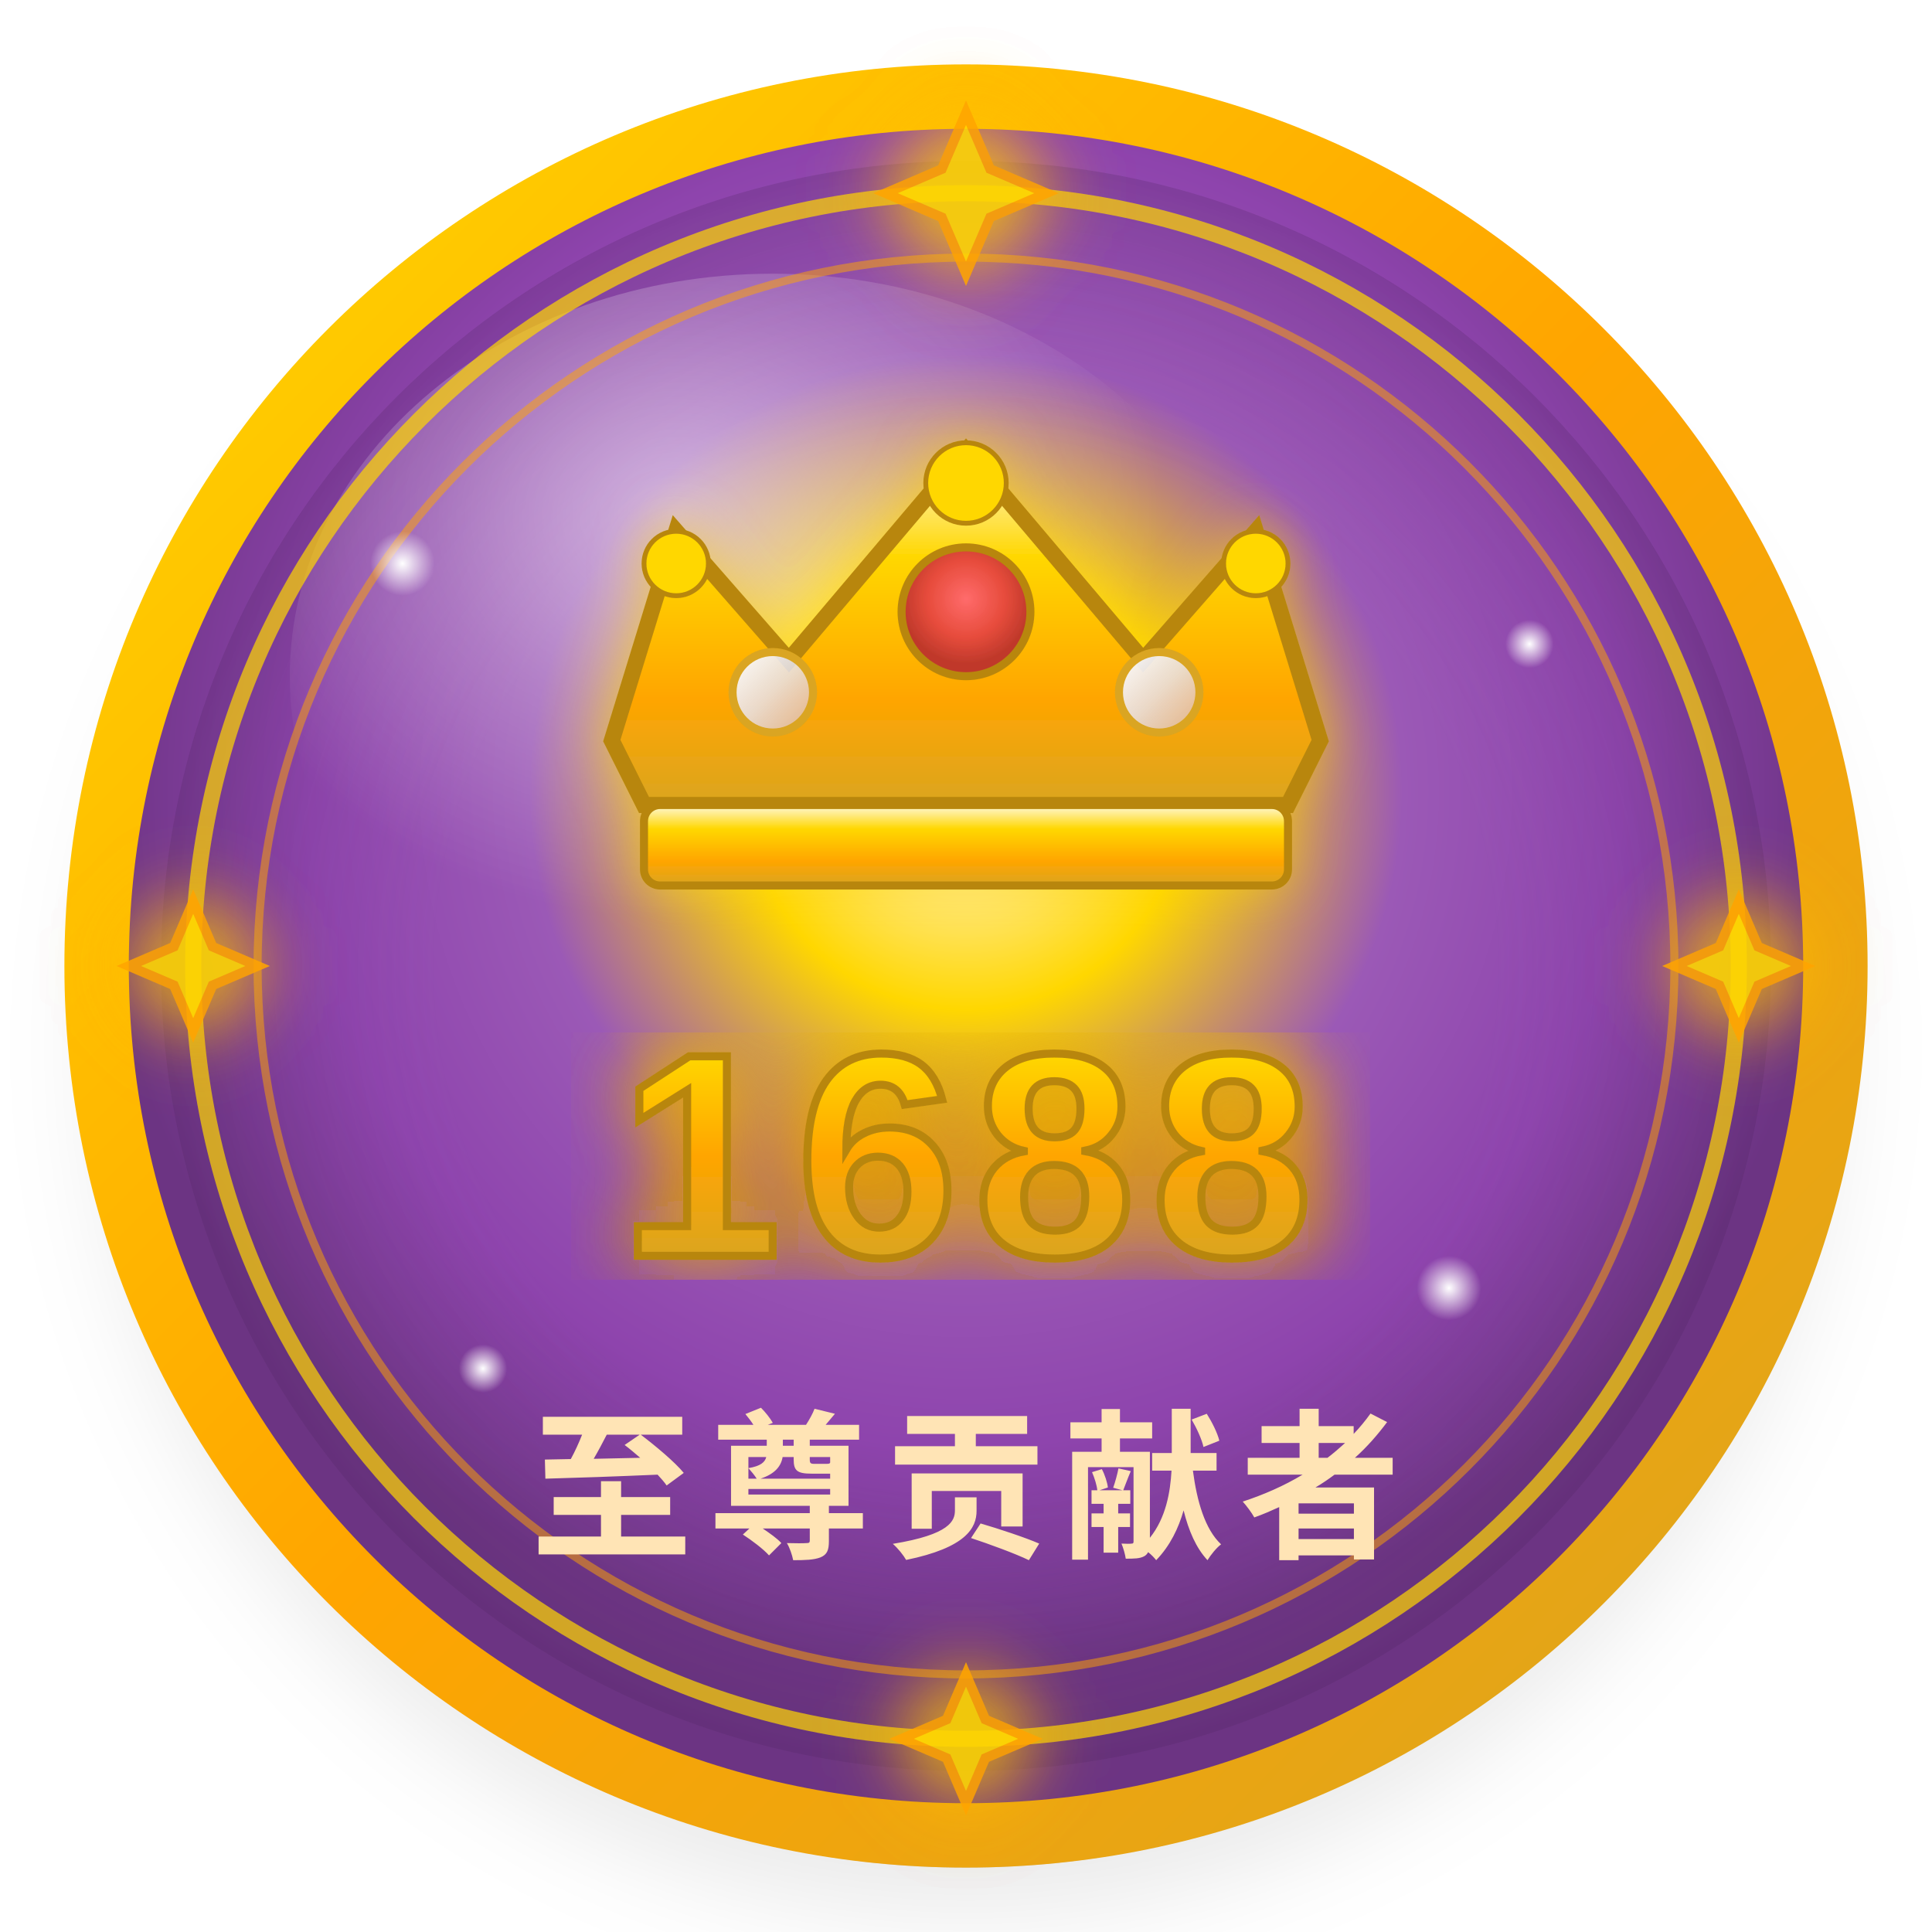
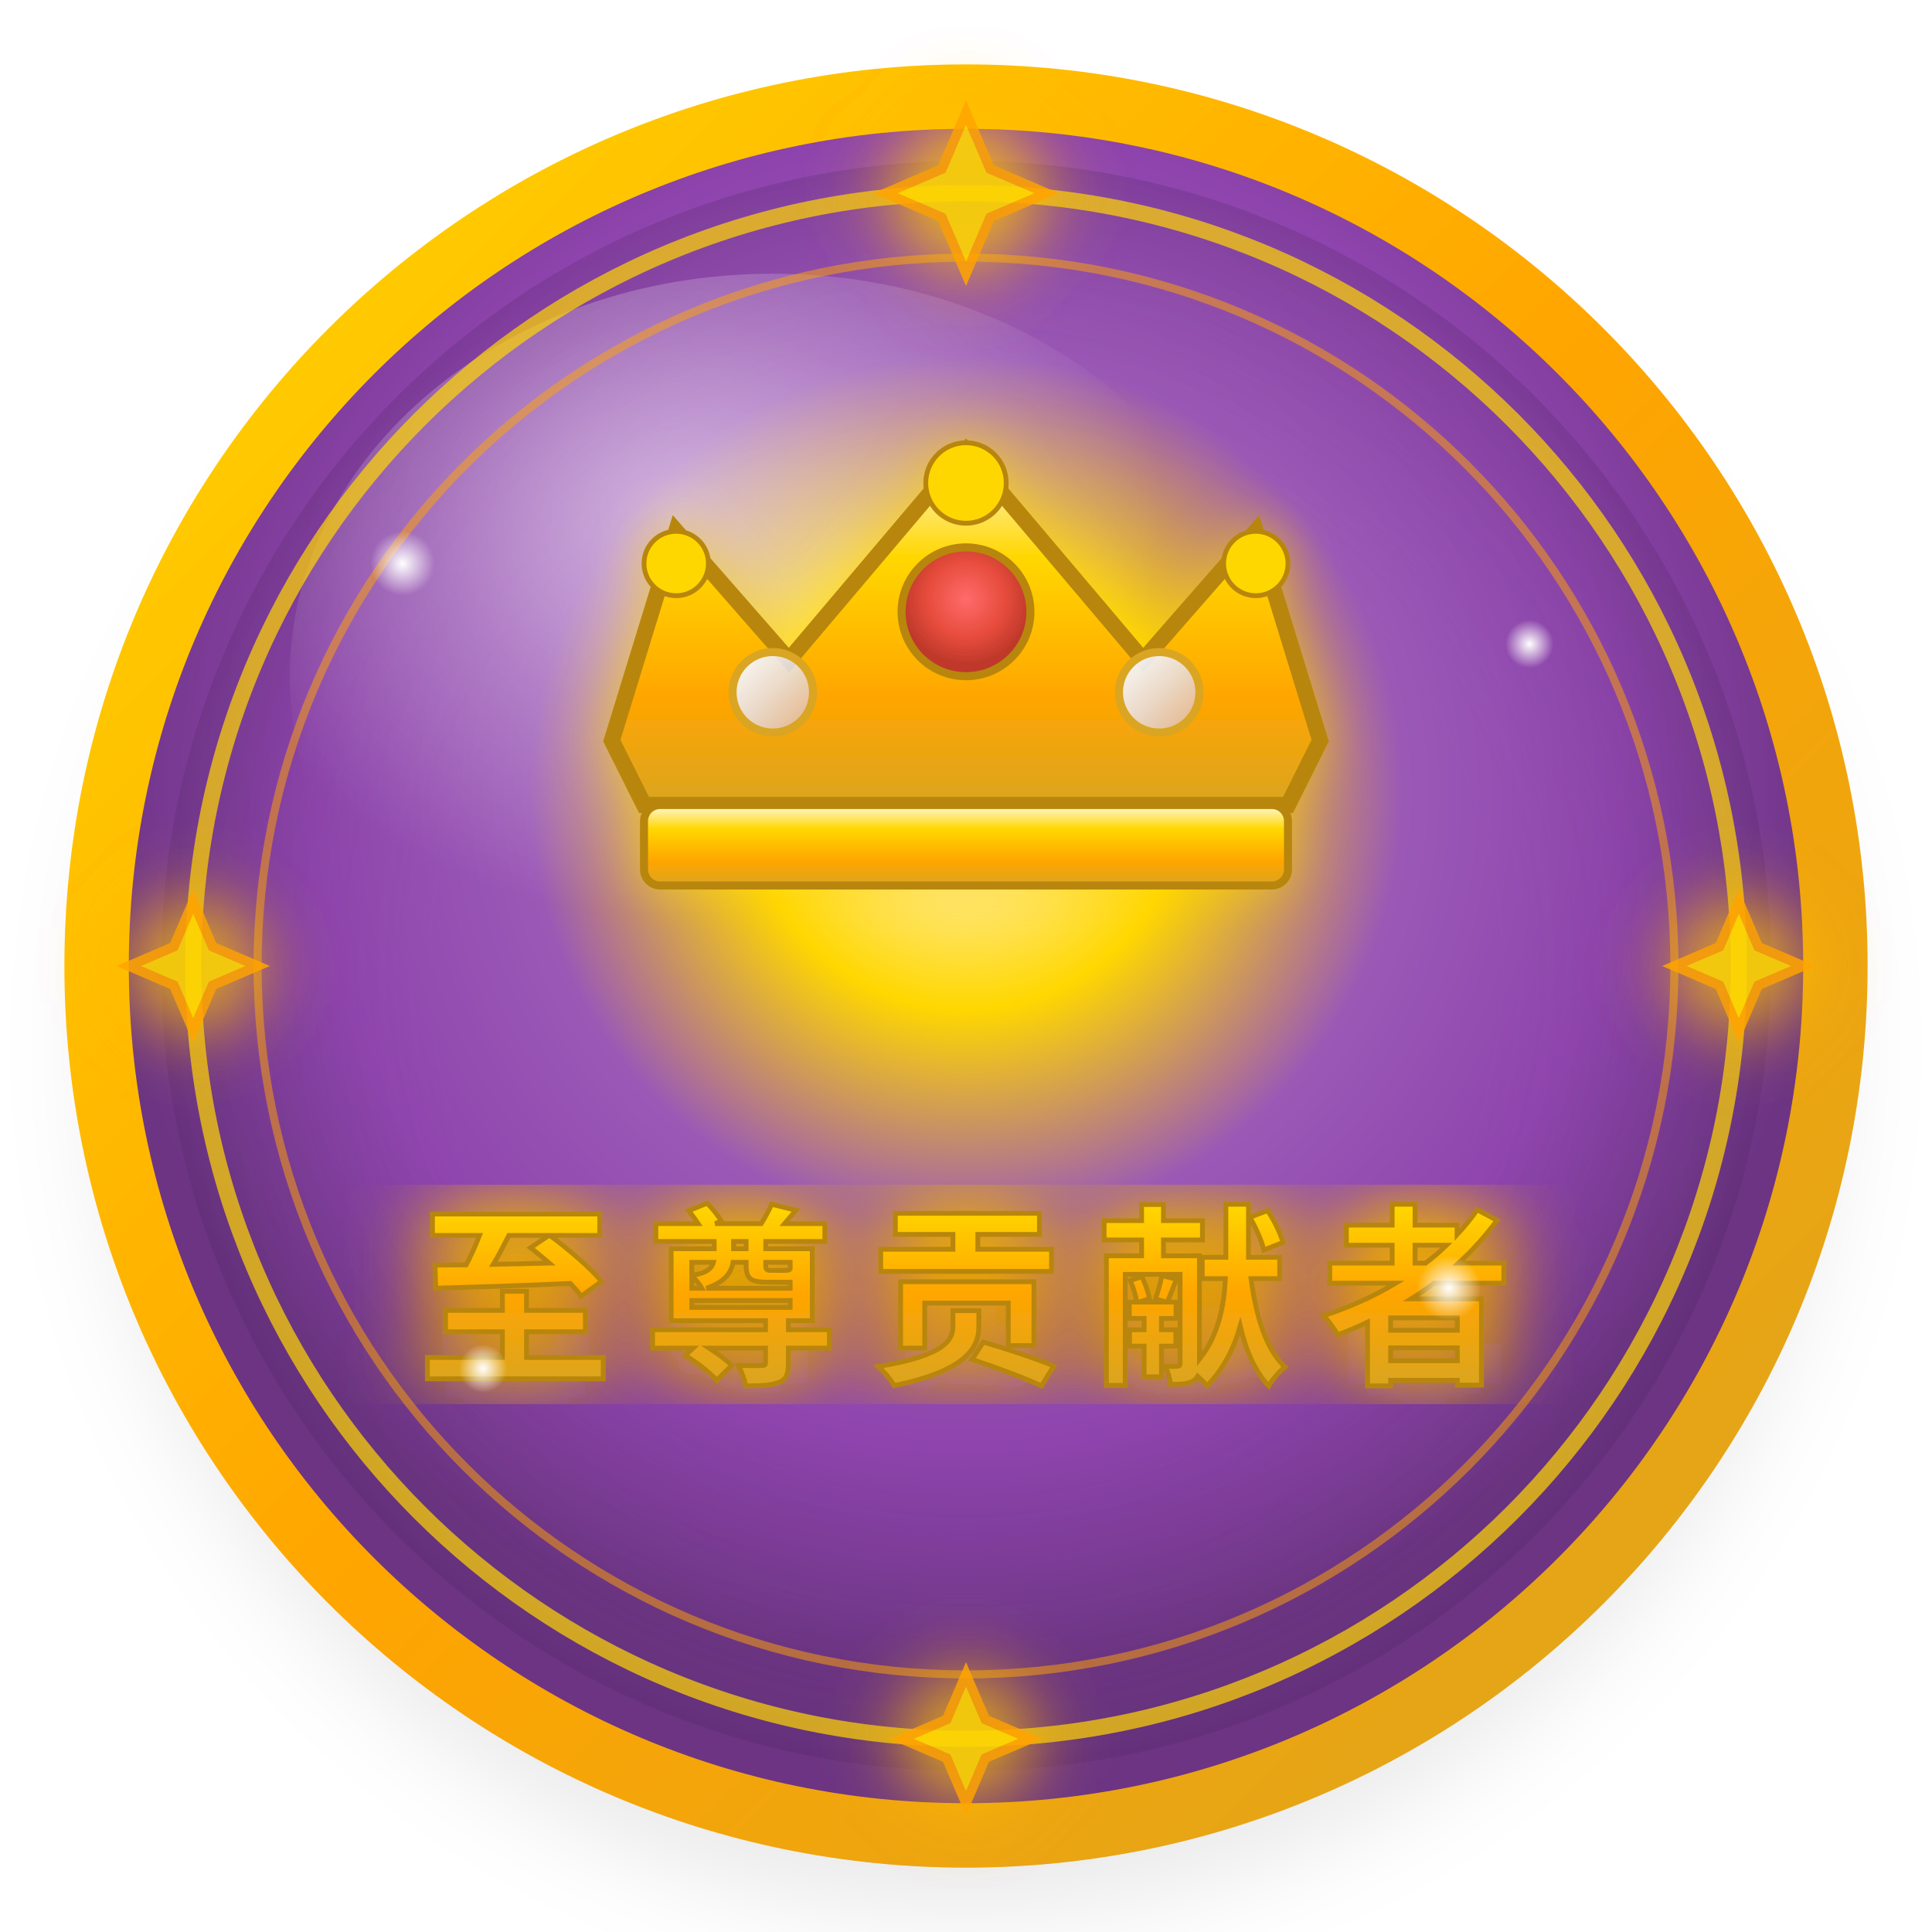
<svg xmlns="http://www.w3.org/2000/svg" width="120" height="120" viewBox="0 0 120 120">
  <defs>
    <radialGradient id="royalGradient" cx="50%" cy="40%">
      <stop offset="0%" style="stop-color:#FFF4E6;stop-opacity:1" />
      <stop offset="25%" style="stop-color:#FFD700;stop-opacity:1" />
      <stop offset="50%" style="stop-color:#9B59B6;stop-opacity:1" />
      <stop offset="75%" style="stop-color:#8E44AD;stop-opacity:1" />
      <stop offset="100%" style="stop-color:#6C3483;stop-opacity:1" />
    </radialGradient>
    <linearGradient id="borderGradient" x1="0%" y1="0%" x2="100%" y2="100%">
      <stop offset="0%" style="stop-color:#FFD700;stop-opacity:1" />
      <stop offset="50%" style="stop-color:#FFA500;stop-opacity:1" />
      <stop offset="100%" style="stop-color:#DAA520;stop-opacity:1" />
    </linearGradient>
    <linearGradient id="diamondShine" x1="0%" y1="0%" x2="100%" y2="100%">
      <stop offset="0%" style="stop-color:#FFFFFF;stop-opacity:1" />
      <stop offset="50%" style="stop-color:#E6E6FA;stop-opacity:0.8" />
      <stop offset="100%" style="stop-color:#D8BFD8;stop-opacity:0.6" />
    </linearGradient>
    <radialGradient id="highlight" cx="40%" cy="30%">
      <stop offset="0%" style="stop-color:#FFFFFF;stop-opacity:0.9" />
      <stop offset="50%" style="stop-color:#FFFFFF;stop-opacity:0.4" />
      <stop offset="100%" style="stop-color:#FFFFFF;stop-opacity:0" />
    </radialGradient>
    <radialGradient id="innerShadow" cx="50%" cy="50%">
      <stop offset="65%" style="stop-color:#9B59B6;stop-opacity:0" />
      <stop offset="100%" style="stop-color:#4A235A;stop-opacity:0.4" />
    </radialGradient>
    <linearGradient id="textGradient" x1="0%" y1="0%" x2="0%" y2="100%">
      <stop offset="0%" style="stop-color:#FFD700;stop-opacity:1" />
      <stop offset="50%" style="stop-color:#FFA500;stop-opacity:1" />
      <stop offset="100%" style="stop-color:#DAA520;stop-opacity:1" />
    </linearGradient>
    <linearGradient id="crownGold" x1="0%" y1="0%" x2="0%" y2="100%">
      <stop offset="0%" style="stop-color:#FFF8DC;stop-opacity:1" />
      <stop offset="30%" style="stop-color:#FFD700;stop-opacity:1" />
      <stop offset="70%" style="stop-color:#FFA500;stop-opacity:1" />
      <stop offset="100%" style="stop-color:#DAA520;stop-opacity:1" />
    </linearGradient>
    <radialGradient id="rubyGem" cx="50%" cy="40%">
      <stop offset="0%" style="stop-color:#FF6B6B;stop-opacity:1" />
      <stop offset="60%" style="stop-color:#E74C3C;stop-opacity:1" />
      <stop offset="100%" style="stop-color:#C0392B;stop-opacity:1" />
    </radialGradient>
    <filter id="shadow" x="-50%" y="-50%" width="200%" height="200%">
      <feGaussianBlur in="SourceAlpha" stdDeviation="3" />
      <feOffset dx="0" dy="3" result="offsetblur" />
      <feComponentTransfer>
        <feFuncA type="linear" slope="0.4" />
      </feComponentTransfer>
      <feMerge>
        <feMergeNode />
        <feMergeNode in="SourceGraphic" />
      </feMerge>
    </filter>
    <filter id="glow">
      <feGaussianBlur stdDeviation="2.5" result="coloredBlur" />
      <feMerge>
        <feMergeNode in="coloredBlur" />
        <feMergeNode in="coloredBlur" />
        <feMergeNode in="SourceGraphic" />
      </feMerge>
    </filter>
    <filter id="goldGlow">
      <feGaussianBlur stdDeviation="1.5" result="coloredBlur" />
      <feFlood flood-color="#FFD700" flood-opacity="0.5" />
      <feComposite in2="coloredBlur" operator="in" />
      <feMerge>
        <feMergeNode />
        <feMergeNode in="SourceGraphic" />
      </feMerge>
    </filter>
    <radialGradient id="sparkle" cx="50%" cy="50%">
      <stop offset="0%" style="stop-color:#FFFFFF;stop-opacity:1">
        <animate attributeName="stop-opacity" values="1;0.5;1" dur="2s" repeatCount="indefinite" />
      </stop>
      <stop offset="100%" style="stop-color:#FFFFFF;stop-opacity:0" />
    </radialGradient>
  </defs>
  <circle cx="60" cy="62" r="54" fill="#000000" opacity="0.2" filter="url(#shadow)" />
  <circle cx="60" cy="60" r="54" fill="url(#royalGradient)" stroke="url(#borderGradient)" stroke-width="4" />
  <circle cx="60" cy="60" r="50" fill="url(#innerShadow)" opacity="0.6" />
  <ellipse cx="48" cy="42" rx="30" ry="25" fill="url(#highlight)" opacity="0.6" />
  <circle cx="60" cy="60" r="48" fill="none" stroke="#FFD700" stroke-width="1" opacity="0.7" />
  <circle cx="60" cy="60" r="44" fill="none" stroke="#FFA500" stroke-width="0.5" opacity="0.5" />
  <g transform="translate(60, 38)" filter="url(#goldGlow)">
    <path d="M -22,8 L -18,-5 L -11,3 L 0,-10 L 11,3 L 18,-5 L 22,8 L 20,12 L -20,12 Z" fill="url(#crownGold)" stroke="#B8860B" stroke-width="1" />
    <rect x="-20" y="12" width="40" height="5" rx="1" fill="url(#crownGold)" stroke="#B8860B" stroke-width="0.5" />
    <circle cx="0" cy="0" r="4" fill="url(#rubyGem)" stroke="#B8860B" stroke-width="0.5" />
    <circle cx="-12" cy="5" r="2.5" fill="url(#diamondShine)" stroke="#DAA520" stroke-width="0.5" />
    <circle cx="12" cy="5" r="2.5" fill="url(#diamondShine)" stroke="#DAA520" stroke-width="0.5" />
    <circle cx="-18" cy="-3" r="2" fill="#FFD700" stroke="#B8860B" stroke-width="0.3" />
    <circle cx="0" cy="-8" r="2.5" fill="#FFD700" stroke="#B8860B" stroke-width="0.3" />
    <circle cx="18" cy="-3" r="2" fill="#FFD700" stroke="#B8860B" stroke-width="0.3" />
  </g>
-   <g filter="url(#glow)">
-     <text x="60" y="78" font-family="'Arial Black', 'Helvetica Neue', Arial, sans-serif" font-size="18" font-weight="bold" fill="url(#textGradient)" text-anchor="middle" stroke="#B8860B" stroke-width="0.5" letter-spacing="1">
-       1688
-     </text>
-   </g>
-   <text x="60" y="96" font-family="SimHei, 'Microsoft YaHei', sans-serif" font-size="10" fill="#FFE4B5" text-anchor="middle" font-weight="bold" letter-spacing="1">
+   <text x="60" y="85" font-family="SimHei, 'Microsoft YaHei', sans-serif" font-size="12" fill="url(#textGradient)" text-anchor="middle" font-weight="bold" letter-spacing="2" stroke="#B8860B" stroke-width="0.3" filter="url(#glow)">
    至尊贡献者
  </text>
  <g opacity="0.9" filter="url(#glow)">
    <g transform="translate(60, 12)">
      <polygon points="0,-5 1.5,-1.5 5,0 1.5,1.5 0,5 -1.5,1.5 -5,0 -1.5,-1.5" fill="#FFD700" stroke="#FFA500" stroke-width="0.6" />
    </g>
    <g transform="translate(108, 60)">
      <polygon points="0,-4 1.2,-1.2 4,0 1.2,1.2 0,4 -1.2,1.2 -4,0 -1.2,-1.2" fill="#FFD700" stroke="#FFA500" stroke-width="0.6" />
    </g>
    <g transform="translate(60, 108)">
      <polygon points="0,-4 1.2,-1.2 4,0 1.2,1.2 0,4 -1.2,1.2 -4,0 -1.2,-1.2" fill="#FFD700" stroke="#FFA500" stroke-width="0.6" />
    </g>
    <g transform="translate(12, 60)">
      <polygon points="0,-4 1.2,-1.2 4,0 1.2,1.2 0,4 -1.2,1.2 -4,0 -1.2,-1.2" fill="#FFD700" stroke="#FFA500" stroke-width="0.6" />
    </g>
  </g>
  <g fill="url(#sparkle)">
    <circle cx="25" cy="35" r="2" />
    <circle cx="95" cy="40" r="1.5" />
    <circle cx="30" cy="85" r="1.5" />
    <circle cx="90" cy="80" r="2" />
  </g>
</svg>
